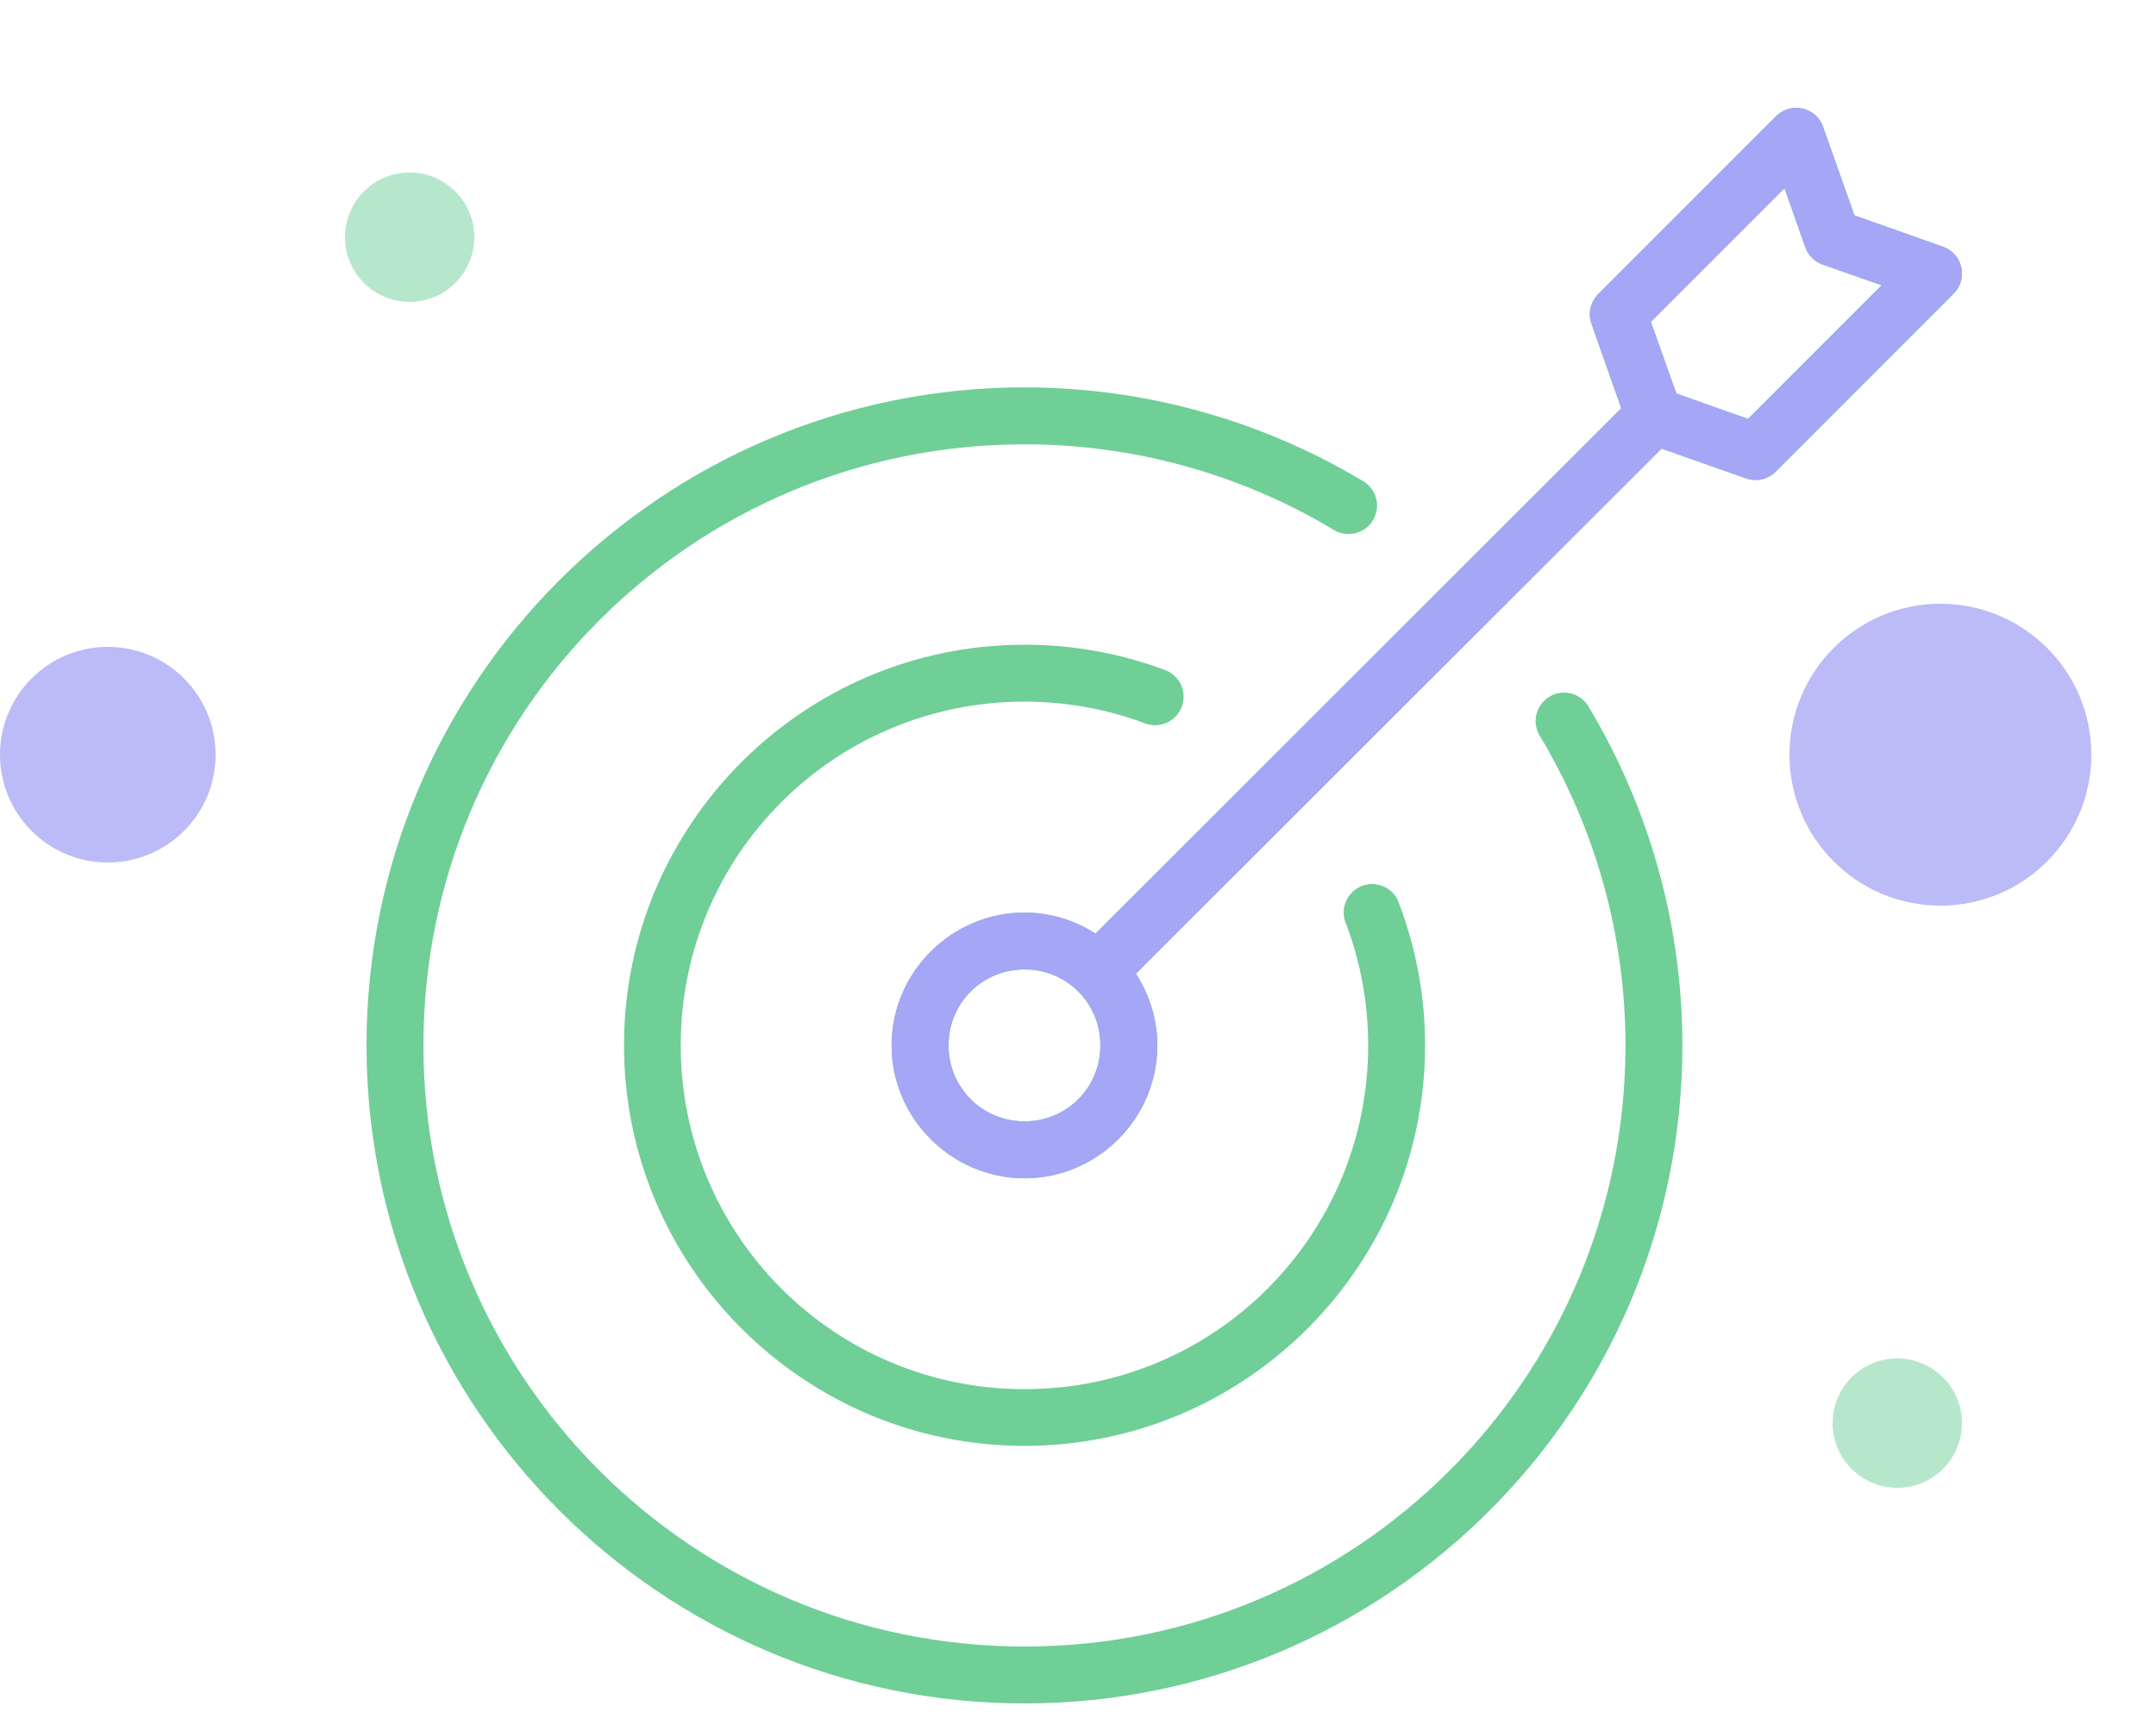
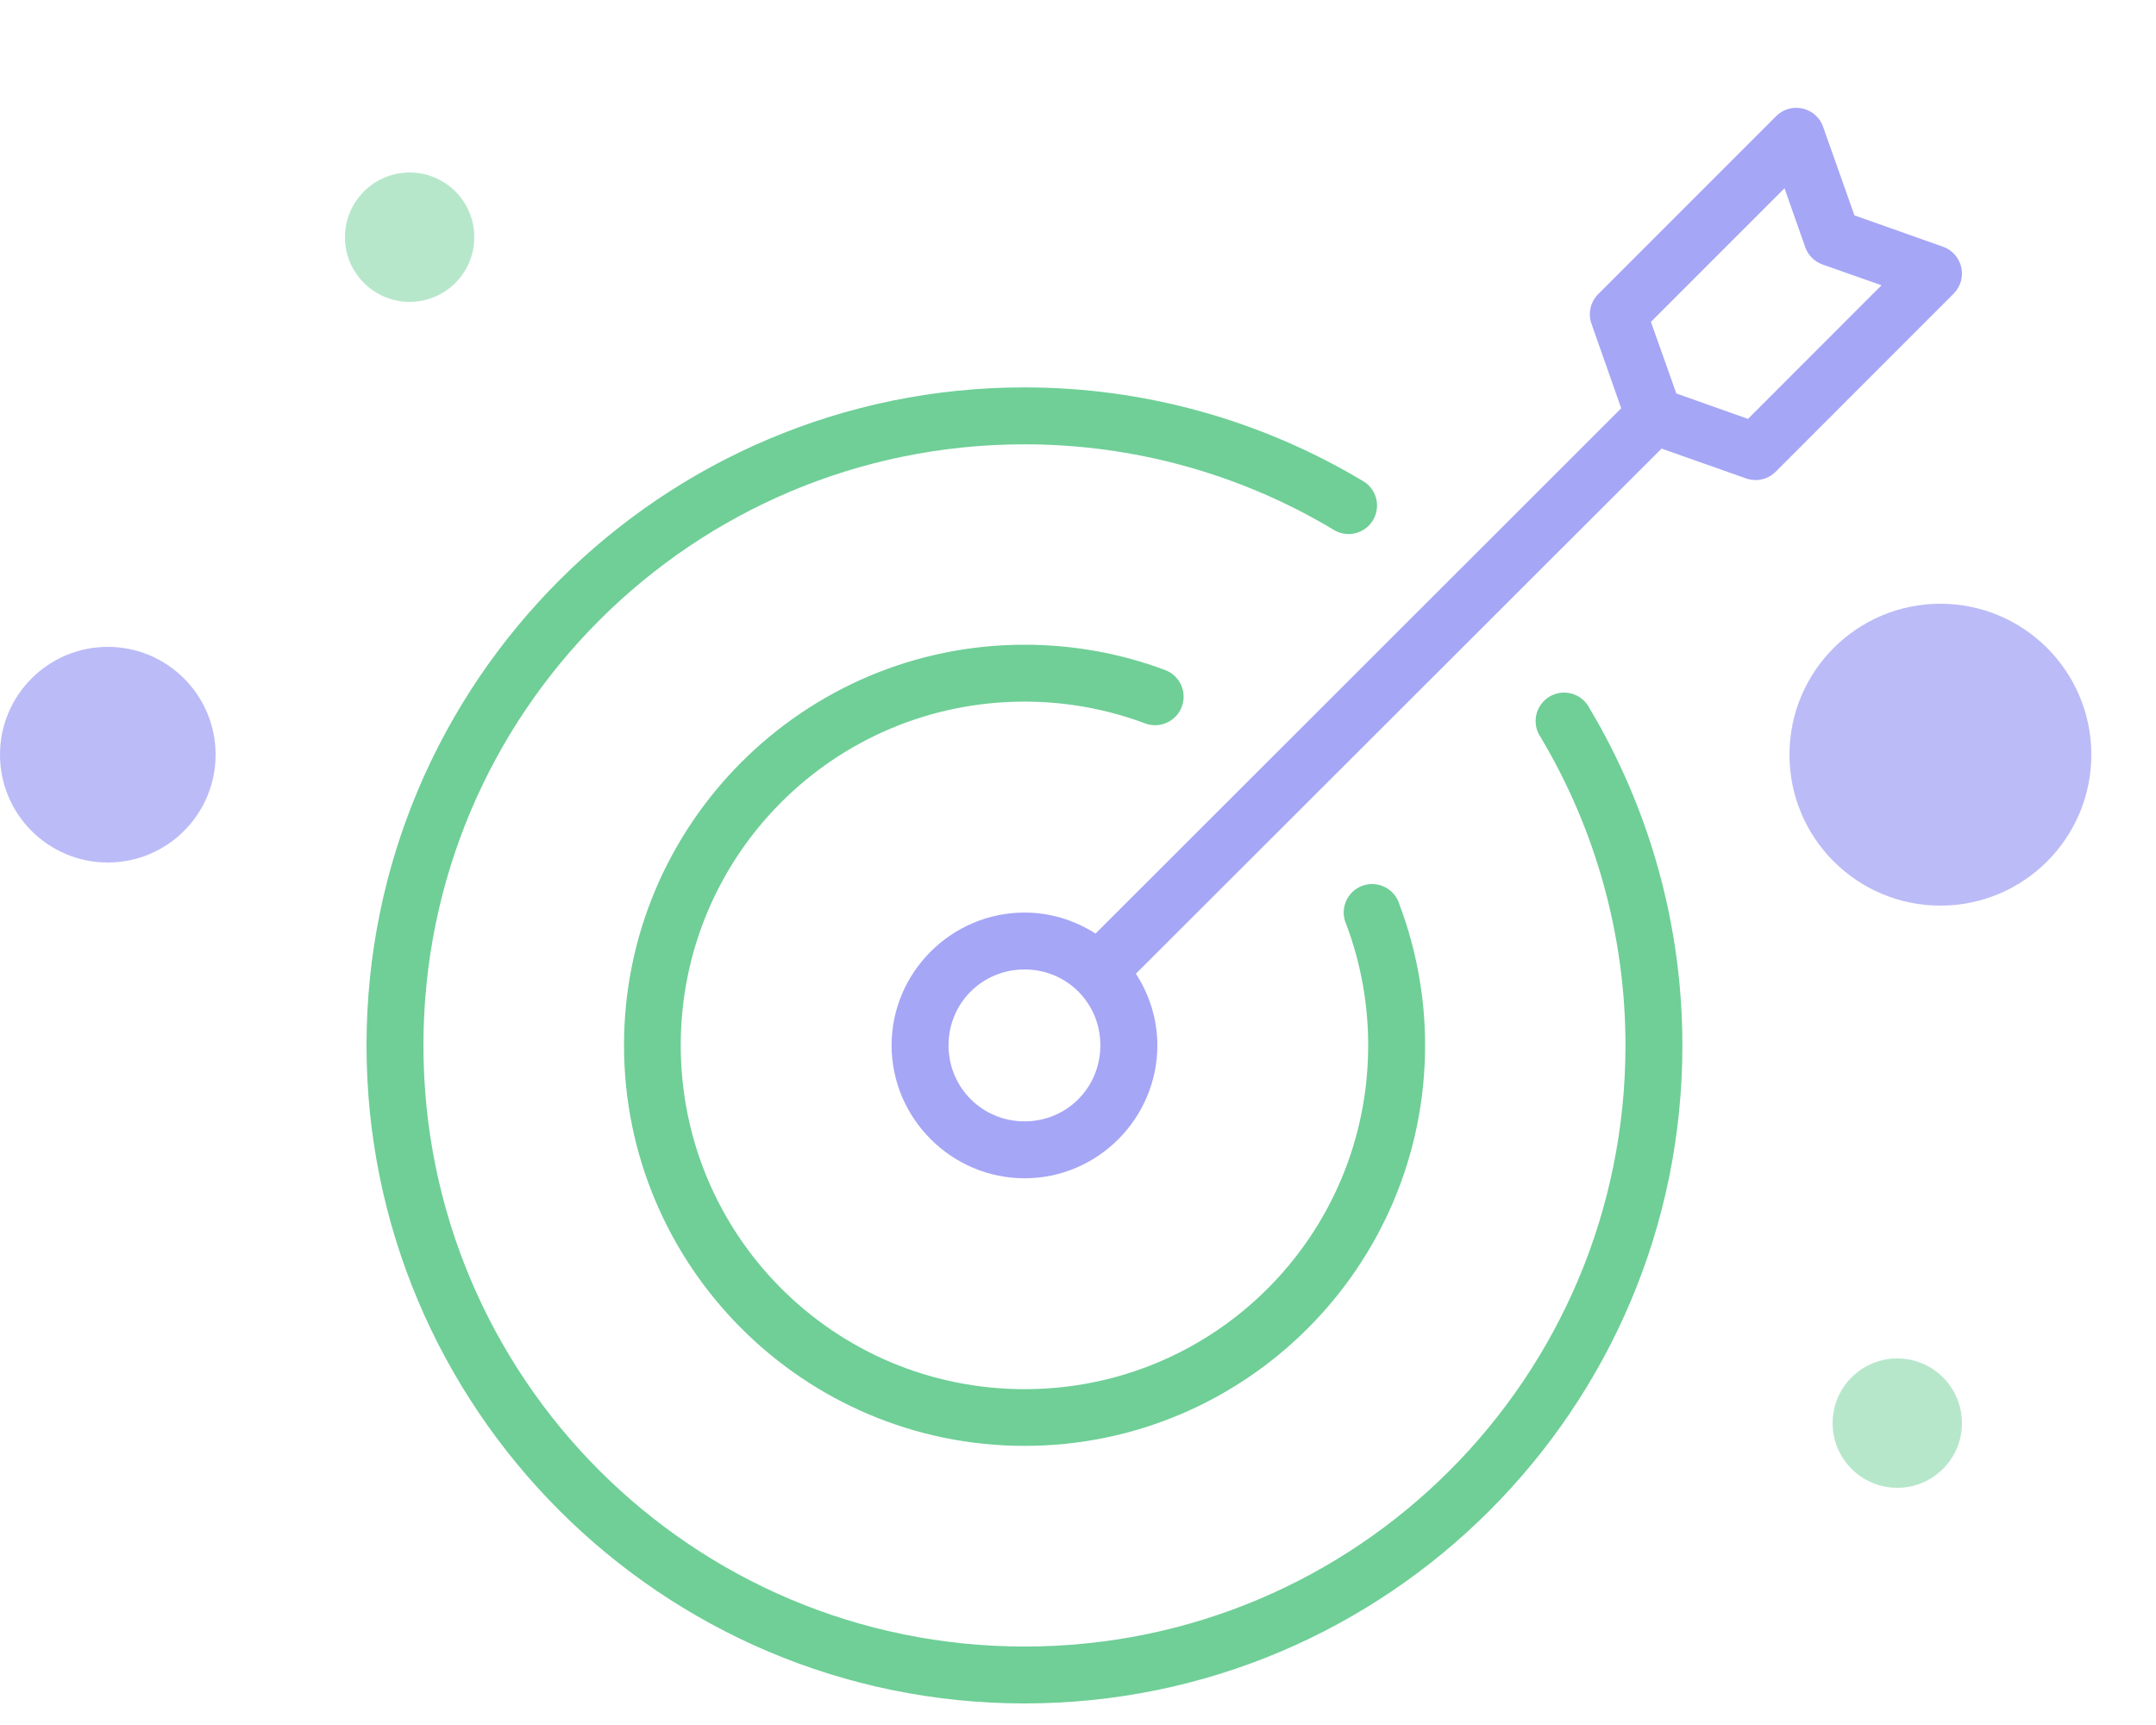
<svg xmlns="http://www.w3.org/2000/svg" width="100" height="80" viewBox="0 0 100 80" fill="none">
-   <path d="M83.354 5.001C82.989 4.99 82.636 5.131 82.379 5.389L74.118 13.651C73.766 14.011 73.648 14.539 73.816 15.014L75.196 18.935L50.814 43.296C49.858 42.686 48.734 42.322 47.523 42.322C44.135 42.322 41.354 45.092 41.354 48.48C41.354 51.867 44.136 54.645 47.523 54.645C50.91 54.645 53.681 51.867 53.681 48.48C53.681 47.256 53.307 46.118 52.685 45.157L77.067 20.805L80.987 22.187C81.462 22.355 81.991 22.237 82.351 21.885L90.612 13.621C90.934 13.3 91.068 12.836 90.967 12.393C90.866 11.95 90.544 11.59 90.115 11.44L86.014 9.989L84.562 5.889C84.382 5.37 83.902 5.017 83.354 5.002L83.354 5.001ZM82.769 8.73L83.733 11.468C83.866 11.841 84.159 12.133 84.531 12.267L87.269 13.23L81.075 19.427L77.753 18.249L76.572 14.927L82.769 8.73ZM47.522 17.965C30.683 17.965 17 31.64 17 48.479C17 65.317 30.683 79 47.522 79C64.36 79 78.033 65.317 78.033 48.479C78.033 42.97 76.541 37.563 73.718 32.834C73.55 32.51 73.256 32.27 72.906 32.17C72.556 32.071 72.18 32.12 71.867 32.308C71.555 32.495 71.333 32.803 71.255 33.158C71.178 33.514 71.251 33.887 71.457 34.187C74.037 38.508 75.393 43.447 75.393 48.48C75.393 63.891 62.934 76.361 47.522 76.361C32.11 76.361 19.64 63.892 19.64 48.48C19.64 33.068 32.109 20.606 47.522 20.606C52.554 20.606 57.491 21.962 61.812 24.542C62.112 24.745 62.483 24.815 62.836 24.736C63.19 24.657 63.496 24.437 63.682 24.127C63.868 23.816 63.919 23.442 63.822 23.093C63.725 22.744 63.488 22.45 63.168 22.281C58.438 19.457 53.03 17.966 47.522 17.966L47.522 17.965ZM47.522 29.9C37.275 29.9 28.943 38.232 28.943 48.478C28.943 58.724 37.275 67.055 47.522 67.055C57.768 67.055 66.099 58.725 66.099 48.478C66.099 46.248 65.695 44.038 64.911 41.949C64.808 41.597 64.563 41.303 64.234 41.139C63.906 40.974 63.523 40.954 63.179 41.083C62.836 41.212 62.561 41.479 62.422 41.819C62.282 42.159 62.291 42.541 62.446 42.875C63.119 44.666 63.459 46.565 63.459 48.478C63.459 57.298 56.342 64.425 47.521 64.425C38.701 64.425 31.574 57.297 31.574 48.478C31.574 39.658 38.702 32.539 47.521 32.539C49.434 32.539 51.331 32.88 53.122 33.552C53.804 33.802 54.56 33.455 54.815 32.775C55.07 32.094 54.727 31.336 54.048 31.077C51.961 30.294 49.752 29.9 47.522 29.9ZM47.522 44.96C49.482 44.96 51.037 46.518 51.037 48.479C51.037 50.439 49.482 52.005 47.522 52.005C45.561 52.005 43.995 50.439 43.995 48.479C43.995 46.518 45.561 44.96 47.522 44.96Z" fill="#6FCF97" />
-   <path d="M83.354 5.001C82.989 4.99 82.636 5.131 82.379 5.389L74.118 13.651C73.766 14.011 73.648 14.539 73.816 15.014L75.196 18.935L50.814 43.296C49.858 42.686 48.734 42.322 47.523 42.322C44.135 42.322 41.354 45.092 41.354 48.48C41.354 51.867 44.136 54.645 47.523 54.645C50.91 54.645 53.681 51.867 53.681 48.48C53.681 47.256 53.307 46.118 52.685 45.157L77.067 20.805L80.987 22.187C81.462 22.355 81.991 22.237 82.351 21.885L90.612 13.621C90.934 13.3 91.068 12.836 90.967 12.393C90.866 11.95 90.544 11.59 90.115 11.44L86.014 9.989L84.562 5.889C84.382 5.37 83.902 5.017 83.354 5.002L83.354 5.001ZM82.769 8.73L83.733 11.468C83.866 11.841 84.159 12.133 84.531 12.267L87.269 13.23L81.075 19.427L77.753 18.249L76.572 14.927L82.769 8.73ZM47.522 44.96C49.482 44.96 51.037 46.518 51.037 48.479C51.037 50.439 49.482 52.005 47.522 52.005C45.561 52.005 43.995 50.439 43.995 48.479C43.995 46.518 45.561 44.96 47.522 44.96Z" fill="#A5A6F6" />
+   <path d="M47.522 17.965C30.683 17.965 17 31.64 17 48.479C17 65.317 30.683 79 47.522 79C64.36 79 78.033 65.317 78.033 48.479C78.033 42.97 76.541 37.563 73.718 32.834C73.55 32.51 73.256 32.27 72.906 32.17C72.556 32.071 72.18 32.12 71.867 32.308C71.555 32.495 71.333 32.803 71.255 33.158C71.178 33.514 71.251 33.887 71.457 34.187C74.037 38.508 75.393 43.448 75.393 48.48C75.393 63.891 62.934 76.361 47.522 76.361C32.11 76.361 19.64 63.892 19.64 48.48C19.64 33.068 32.109 20.606 47.522 20.606C52.554 20.606 57.491 21.962 61.812 24.542C62.112 24.745 62.483 24.815 62.836 24.736C63.19 24.657 63.496 24.437 63.682 24.127C63.868 23.816 63.919 23.442 63.822 23.093C63.725 22.744 63.488 22.45 63.168 22.281C58.438 19.457 53.03 17.966 47.522 17.966L47.522 17.965Z" fill="#6FCF97" />
+   <path d="M47.522 29.9C37.275 29.9 28.943 38.232 28.943 48.478C28.943 58.724 37.275 67.055 47.522 67.055C57.768 67.055 66.099 58.725 66.099 48.478C66.099 46.248 65.695 44.038 64.911 41.949C64.808 41.597 64.563 41.303 64.234 41.139C63.906 40.974 63.523 40.954 63.179 41.083C62.836 41.212 62.561 41.479 62.422 41.819C62.282 42.159 62.291 42.541 62.446 42.875C63.119 44.666 63.459 46.565 63.459 48.478C63.459 57.298 56.342 64.425 47.521 64.425C38.701 64.425 31.574 57.297 31.574 48.478C31.574 39.658 38.702 32.539 47.521 32.539C49.434 32.539 51.331 32.88 53.122 33.552C53.804 33.802 54.561 33.455 54.815 32.775C55.07 32.094 54.727 31.336 54.048 31.077C51.961 30.294 49.752 29.9 47.522 29.9Z" fill="#6FCF97" />
+   <path d="M83.354 5.001C82.989 4.99 82.636 5.131 82.379 5.389L74.118 13.651C73.766 14.011 73.648 14.539 73.816 15.014L75.196 18.935L50.814 43.296C49.858 42.686 48.734 42.322 47.523 42.322C44.135 42.322 41.354 45.092 41.354 48.48C41.354 51.867 44.136 54.645 47.523 54.645C50.91 54.645 53.681 51.867 53.681 48.48C53.681 47.256 53.307 46.118 52.685 45.157L77.067 20.805L80.987 22.187C81.462 22.355 81.991 22.237 82.351 21.885L90.612 13.621C90.934 13.3 91.068 12.836 90.967 12.393C90.866 11.95 90.544 11.59 90.115 11.44L86.014 9.989L84.562 5.889C84.382 5.37 83.902 5.017 83.354 5.002L83.354 5.001ZM82.769 8.73L83.733 11.468C83.866 11.841 84.159 12.133 84.532 12.267L87.269 13.23L81.075 19.427L77.753 18.249L76.572 14.927L82.769 8.73ZM47.522 44.96C49.482 44.96 51.037 46.518 51.037 48.479C51.037 50.439 49.482 52.005 47.522 52.005C45.561 52.005 43.995 50.439 43.995 48.479C43.995 46.518 45.561 44.96 47.522 44.96Z" fill="#A5A6F6" />
  <circle cx="90" cy="35" r="7" fill="#7879F1" fill-opacity="0.5" />
  <circle cx="5" cy="35" r="5" fill="#7879F1" fill-opacity="0.5" />
  <circle opacity="0.5" cx="88" cy="66" r="3" fill="#6FCF97" />
  <circle opacity="0.5" cx="19" cy="11" r="3" fill="#6FCF97" />
</svg>
